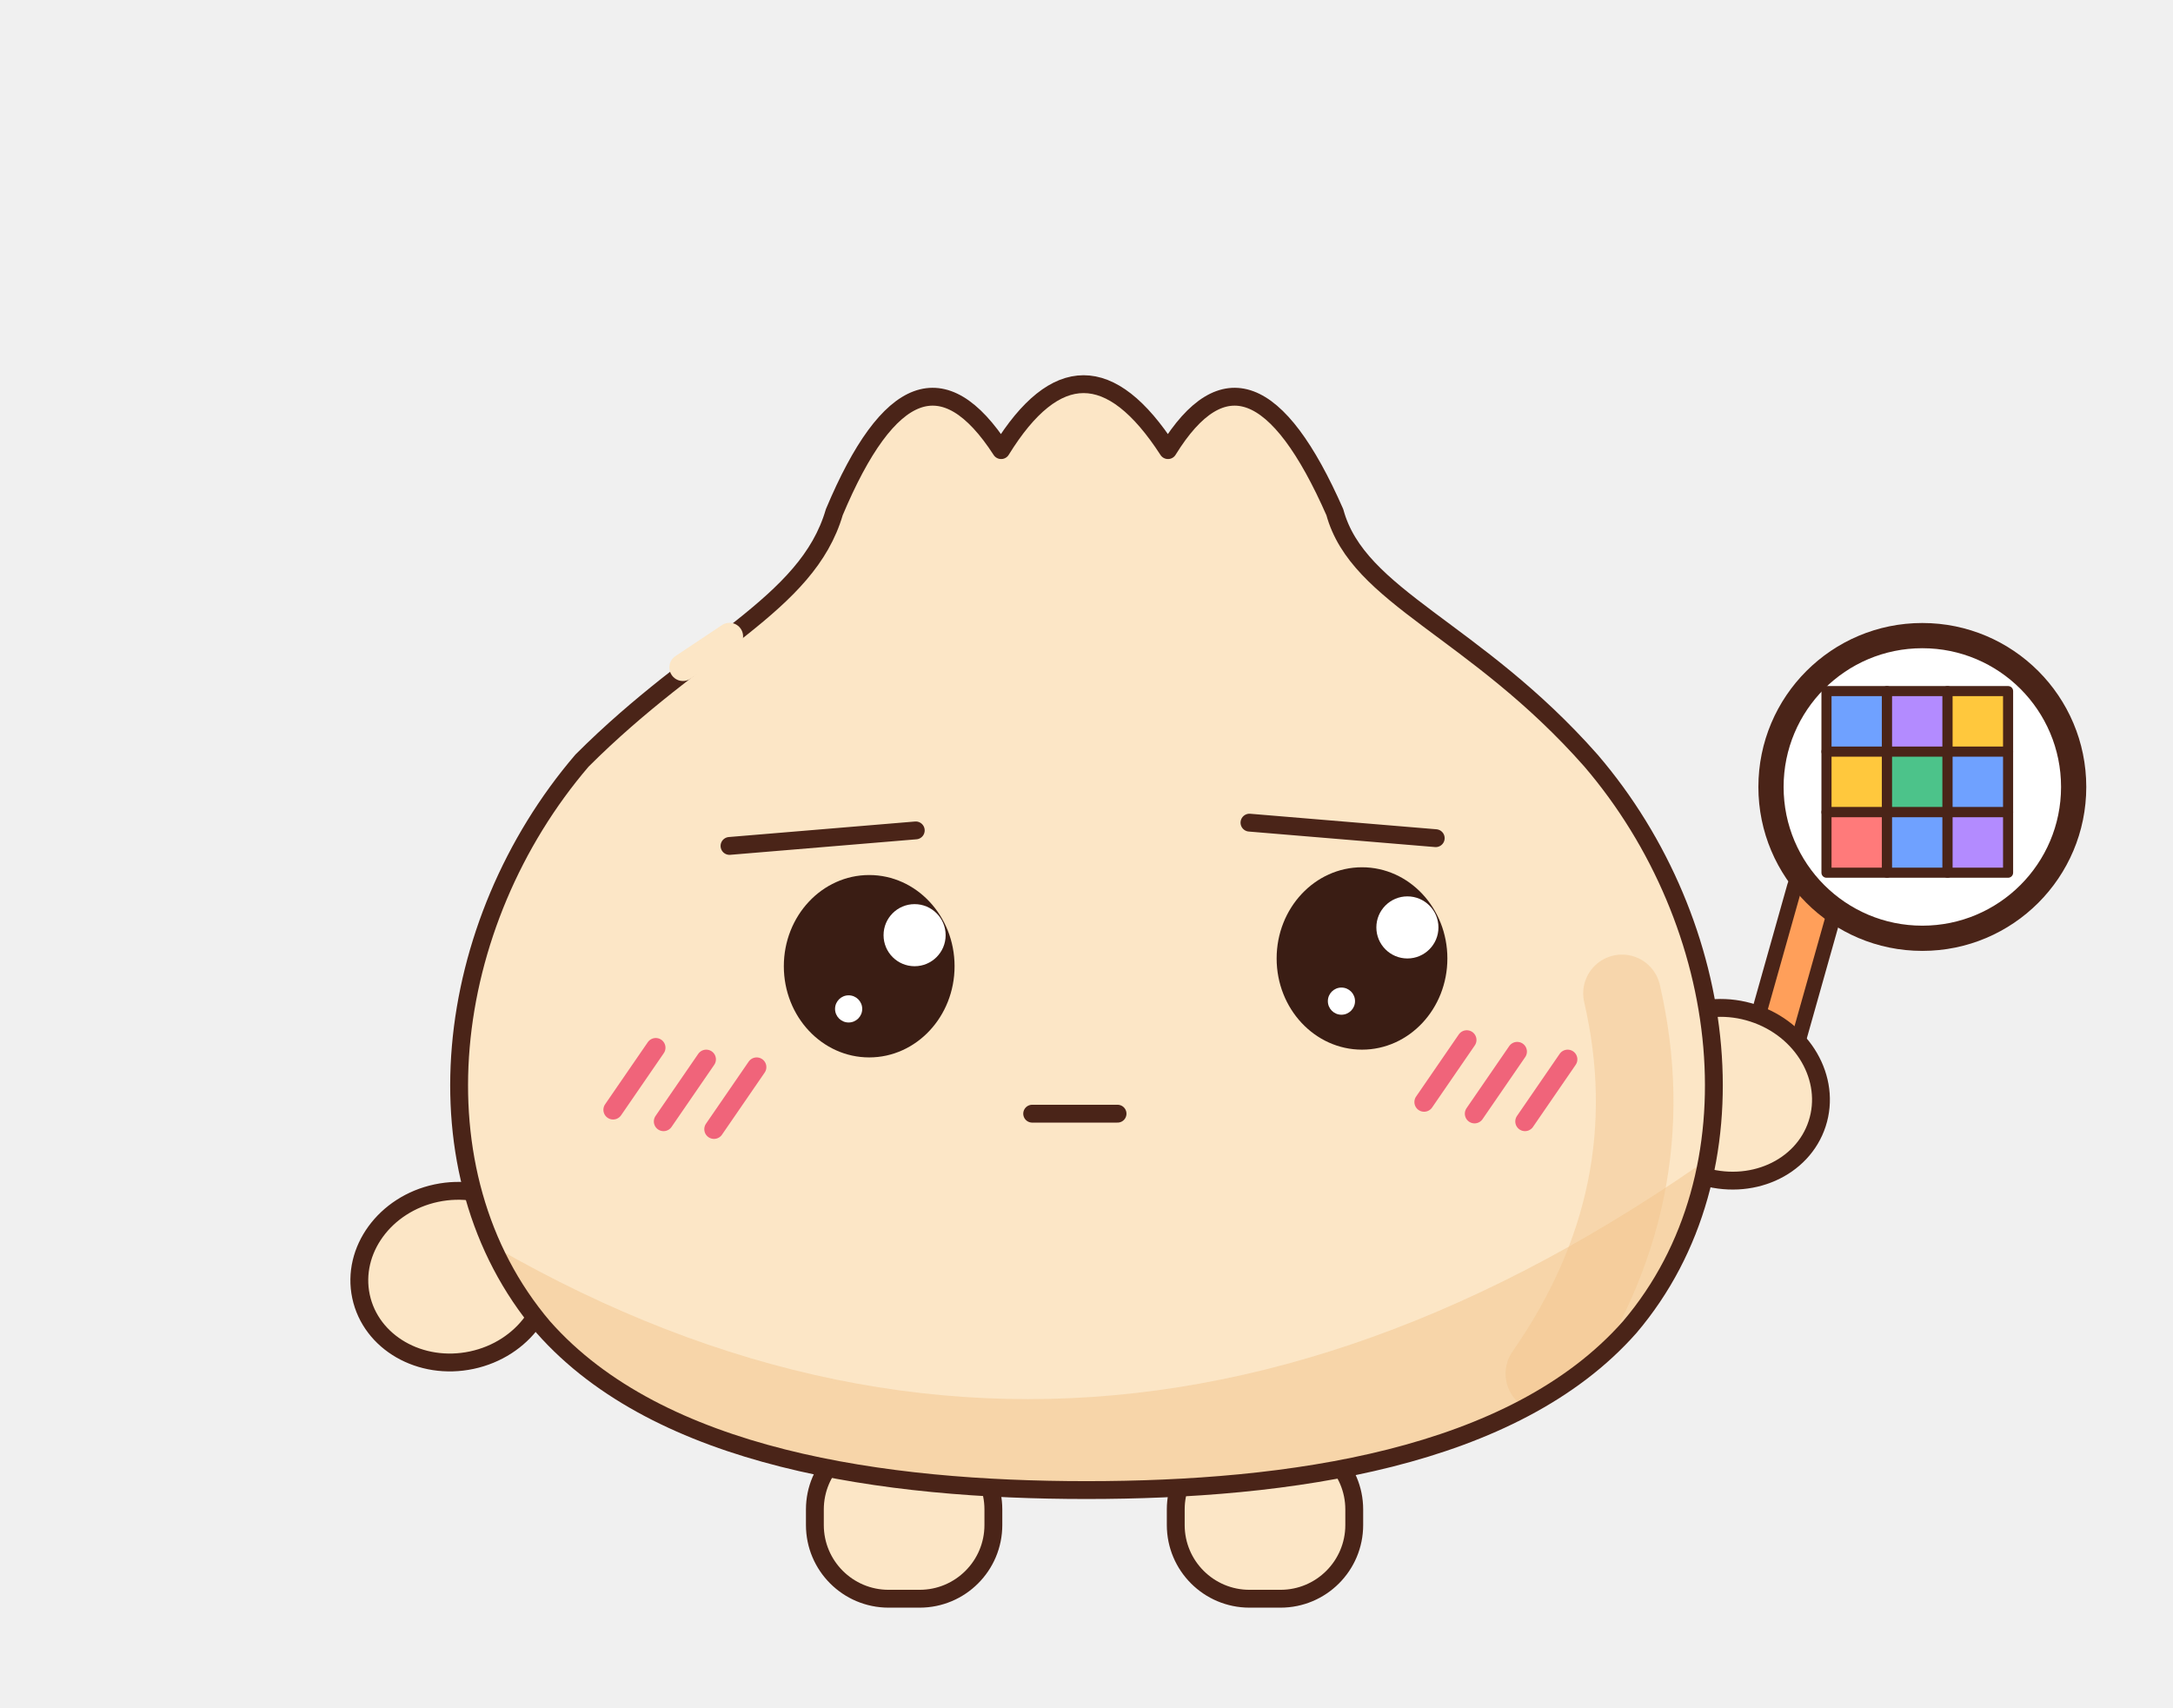
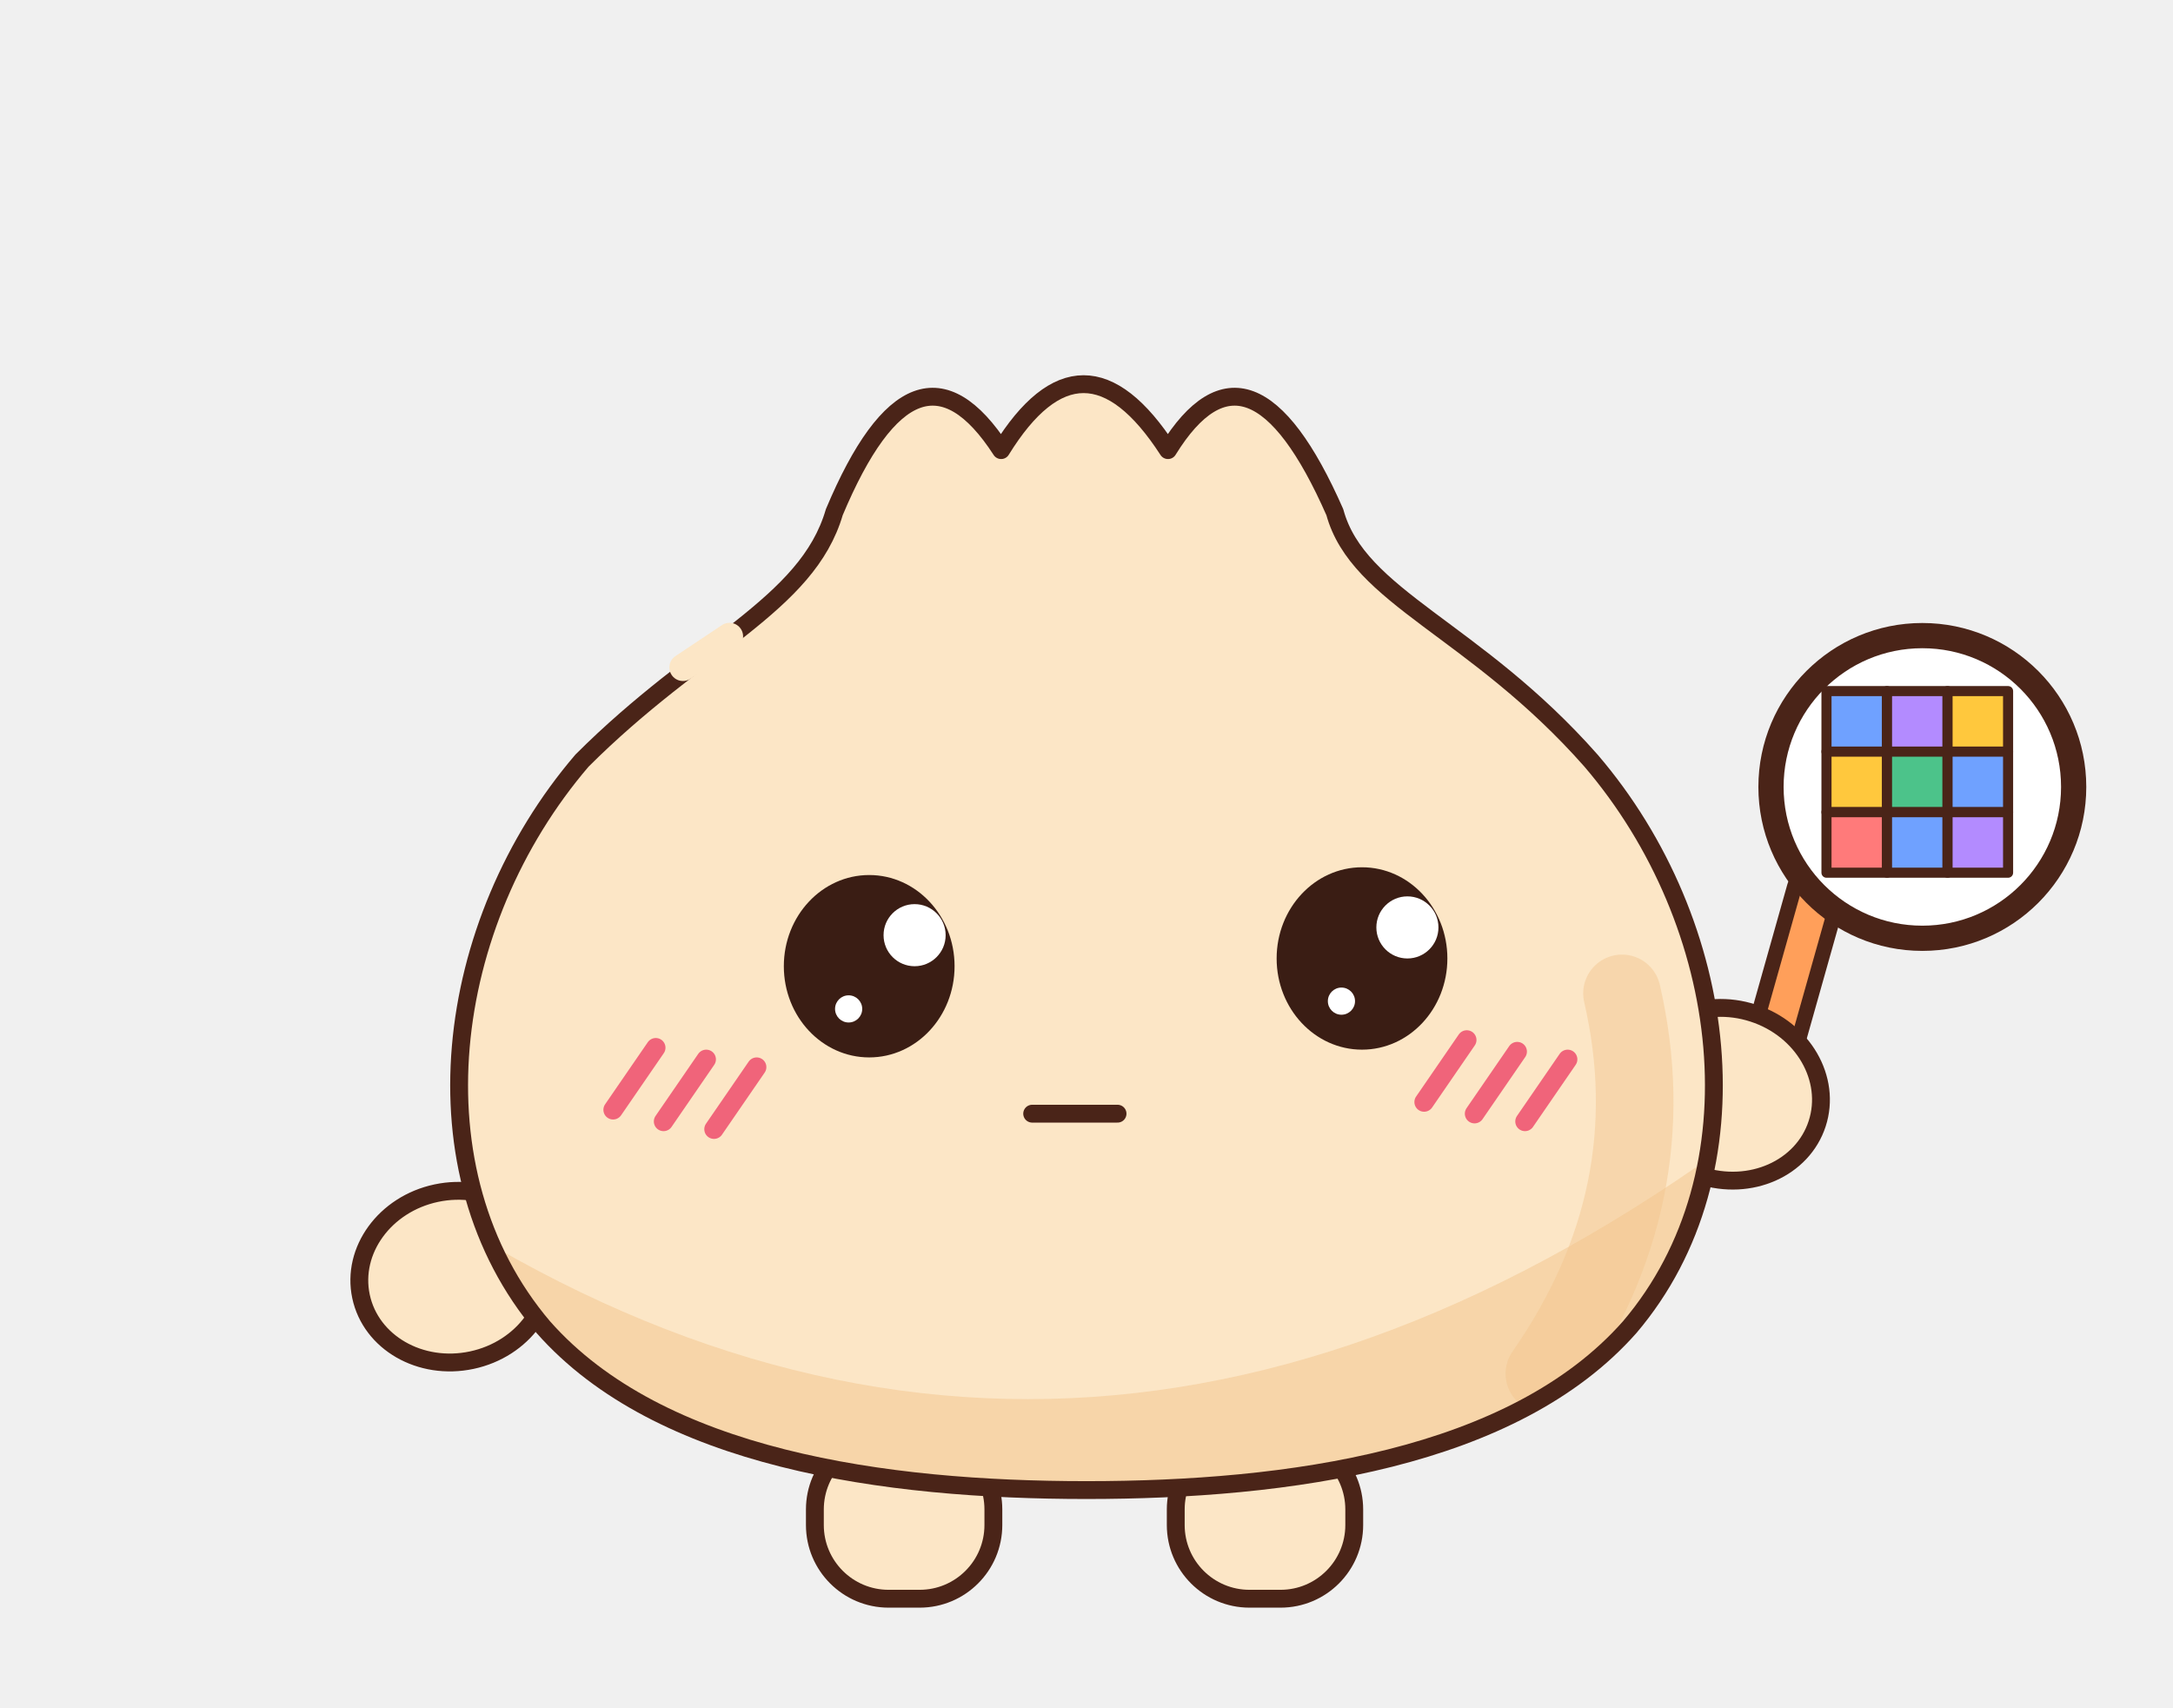
<svg xmlns="http://www.w3.org/2000/svg" viewBox="-80 44 560 440" fill="none" stroke-linecap="round" stroke-linejoin="round" role="img" aria-label="Dumpling Buddy: Pixel Perfect">
  <defs>
    <clipPath id="dumpling-body">
      <path d="M135 176Q156 126 178 160Q199 126 221 160Q242 126 264 176C270 198 300 206 330 240C366 282 374 346 340 386C310 420 252 428 200 428C148 428 90 420 60 386C26 346 34 282 70 240C100 210 128 200 135 176Z" />
    </clipPath>
  </defs>
  <g id="behind">
    <g transform="translate(366 330) scale(1.3) translate(-366 -330)">
      <path d="M372 326L383 287" stroke="#4A2418" stroke-width="12" />
      <path d="M372 326L383 287" stroke="#FF9F5A" stroke-width="6" />
      <g stroke="#4A2418" stroke-width="3.4" stroke-linejoin="round">
        <circle cx="404" cy="266" r="30" fill="#fff" />
      </g>
      <g stroke="#4A2418" stroke-width="2">
        <rect x="385" y="247" width="12" height="12" fill="#6FA1FF" />
        <rect x="397" y="247" width="12" height="12" fill="#B38BFF" />
        <rect x="409" y="247" width="12" height="12" fill="#FFC83D" />
        <rect x="385" y="259" width="12" height="12" fill="#FFC83D" />
        <rect x="397" y="259" width="12" height="12" fill="#4CC38A" />
        <rect x="409" y="259" width="12" height="12" fill="#6FA1FF" />
        <rect x="385" y="271" width="12" height="12" fill="#FF7A7A" />
        <rect x="397" y="271" width="12" height="12" fill="#6FA1FF" />
        <rect x="409" y="271" width="12" height="12" fill="#B38BFF" />
      </g>
      <circle cx="404" cy="266" r="30" stroke="#4A2418" stroke-width="5" />
      <path d="M389 257Q393.5 248 402.5 246.5" stroke="#fff" stroke-width="4" opacity=".0" />
    </g>
  </g>
  <g id="legs" fill="#FCE6C6" stroke="#4A2418" stroke-width="4.6">
    <rect x="130" y="414" width="46" height="42" rx="19" />
    <rect x="223" y="414" width="46" height="42" rx="19" />
  </g>
  <g id="hands" fill="#FCE6C6" stroke="#4A2418" stroke-width="4.6">
    <ellipse cx="37" cy="373" rx="24.5" ry="22" transform="rotate(-12 37 373)" />
    <ellipse cx="365" cy="326" rx="24.5" ry="22" transform="rotate(18 365 326)" />
  </g>
  <g id="body">
    <path d="M135 176Q156 126 178 160Q199 126 221 160Q242 126 264 176C270 198 300 206 330 240C366 282 374 346 340 386C310 420 252 428 200 428C148 428 90 420 60 386C26 346 34 282 70 240C100 210 128 200 135 176Z" fill="#FCE6C6" />
    <g clip-path="url(#dumpling-body)">
      <path d="M26 352Q200 468 380 328V470H26Z" fill="#F1C48C" opacity=".5" />
      <path d="M338 300Q350 352 318 398" stroke="#F1C48C" stroke-width="20" opacity=".45" />
    </g>
    <path d="M135 176Q156 126 178 160Q199 126 221 160Q242 126 264 176C270 198 300 206 330 240C366 282 374 346 340 386C310 420 252 428 200 428C148 428 90 420 60 386C26 346 34 282 70 240C100 210 128 200 135 176Z" stroke="#4A2418" stroke-width="4.6" />
    <path d="M96 216L108 208" stroke="#FCE6C6" stroke-width="7" />
  </g>
  <g id="face">
    <ellipse cx="144" cy="293" rx="22" ry="23.5" fill="#3A1D14" />
    <ellipse cx="271" cy="291" rx="22" ry="23.5" fill="#3A1D14" />
    <circle cx="155.7" cy="285" r="8" fill="#fff" />
    <circle cx="282.7" cy="283" r="8" fill="#fff" />
    <circle cx="138.7" cy="304" r="3.5" fill="#fff" />
    <circle cx="265.7" cy="302" r="3.5" fill="#fff" />
-     <path d="M108 262L156 258M242 256L290 260" stroke="#4A2418" stroke-width="4.6" />
    <path d="M186 331L208 331" stroke="#4A2418" stroke-width="4.6" />
    <g stroke="#F0647A" stroke-width="5">
      <path d="M78 330L89 314M91 333L102 317M104 335L115 319" />
      <path d="M287 328L298 312M300 331L311 315M313 333L324 317" />
    </g>
  </g>
</svg>
